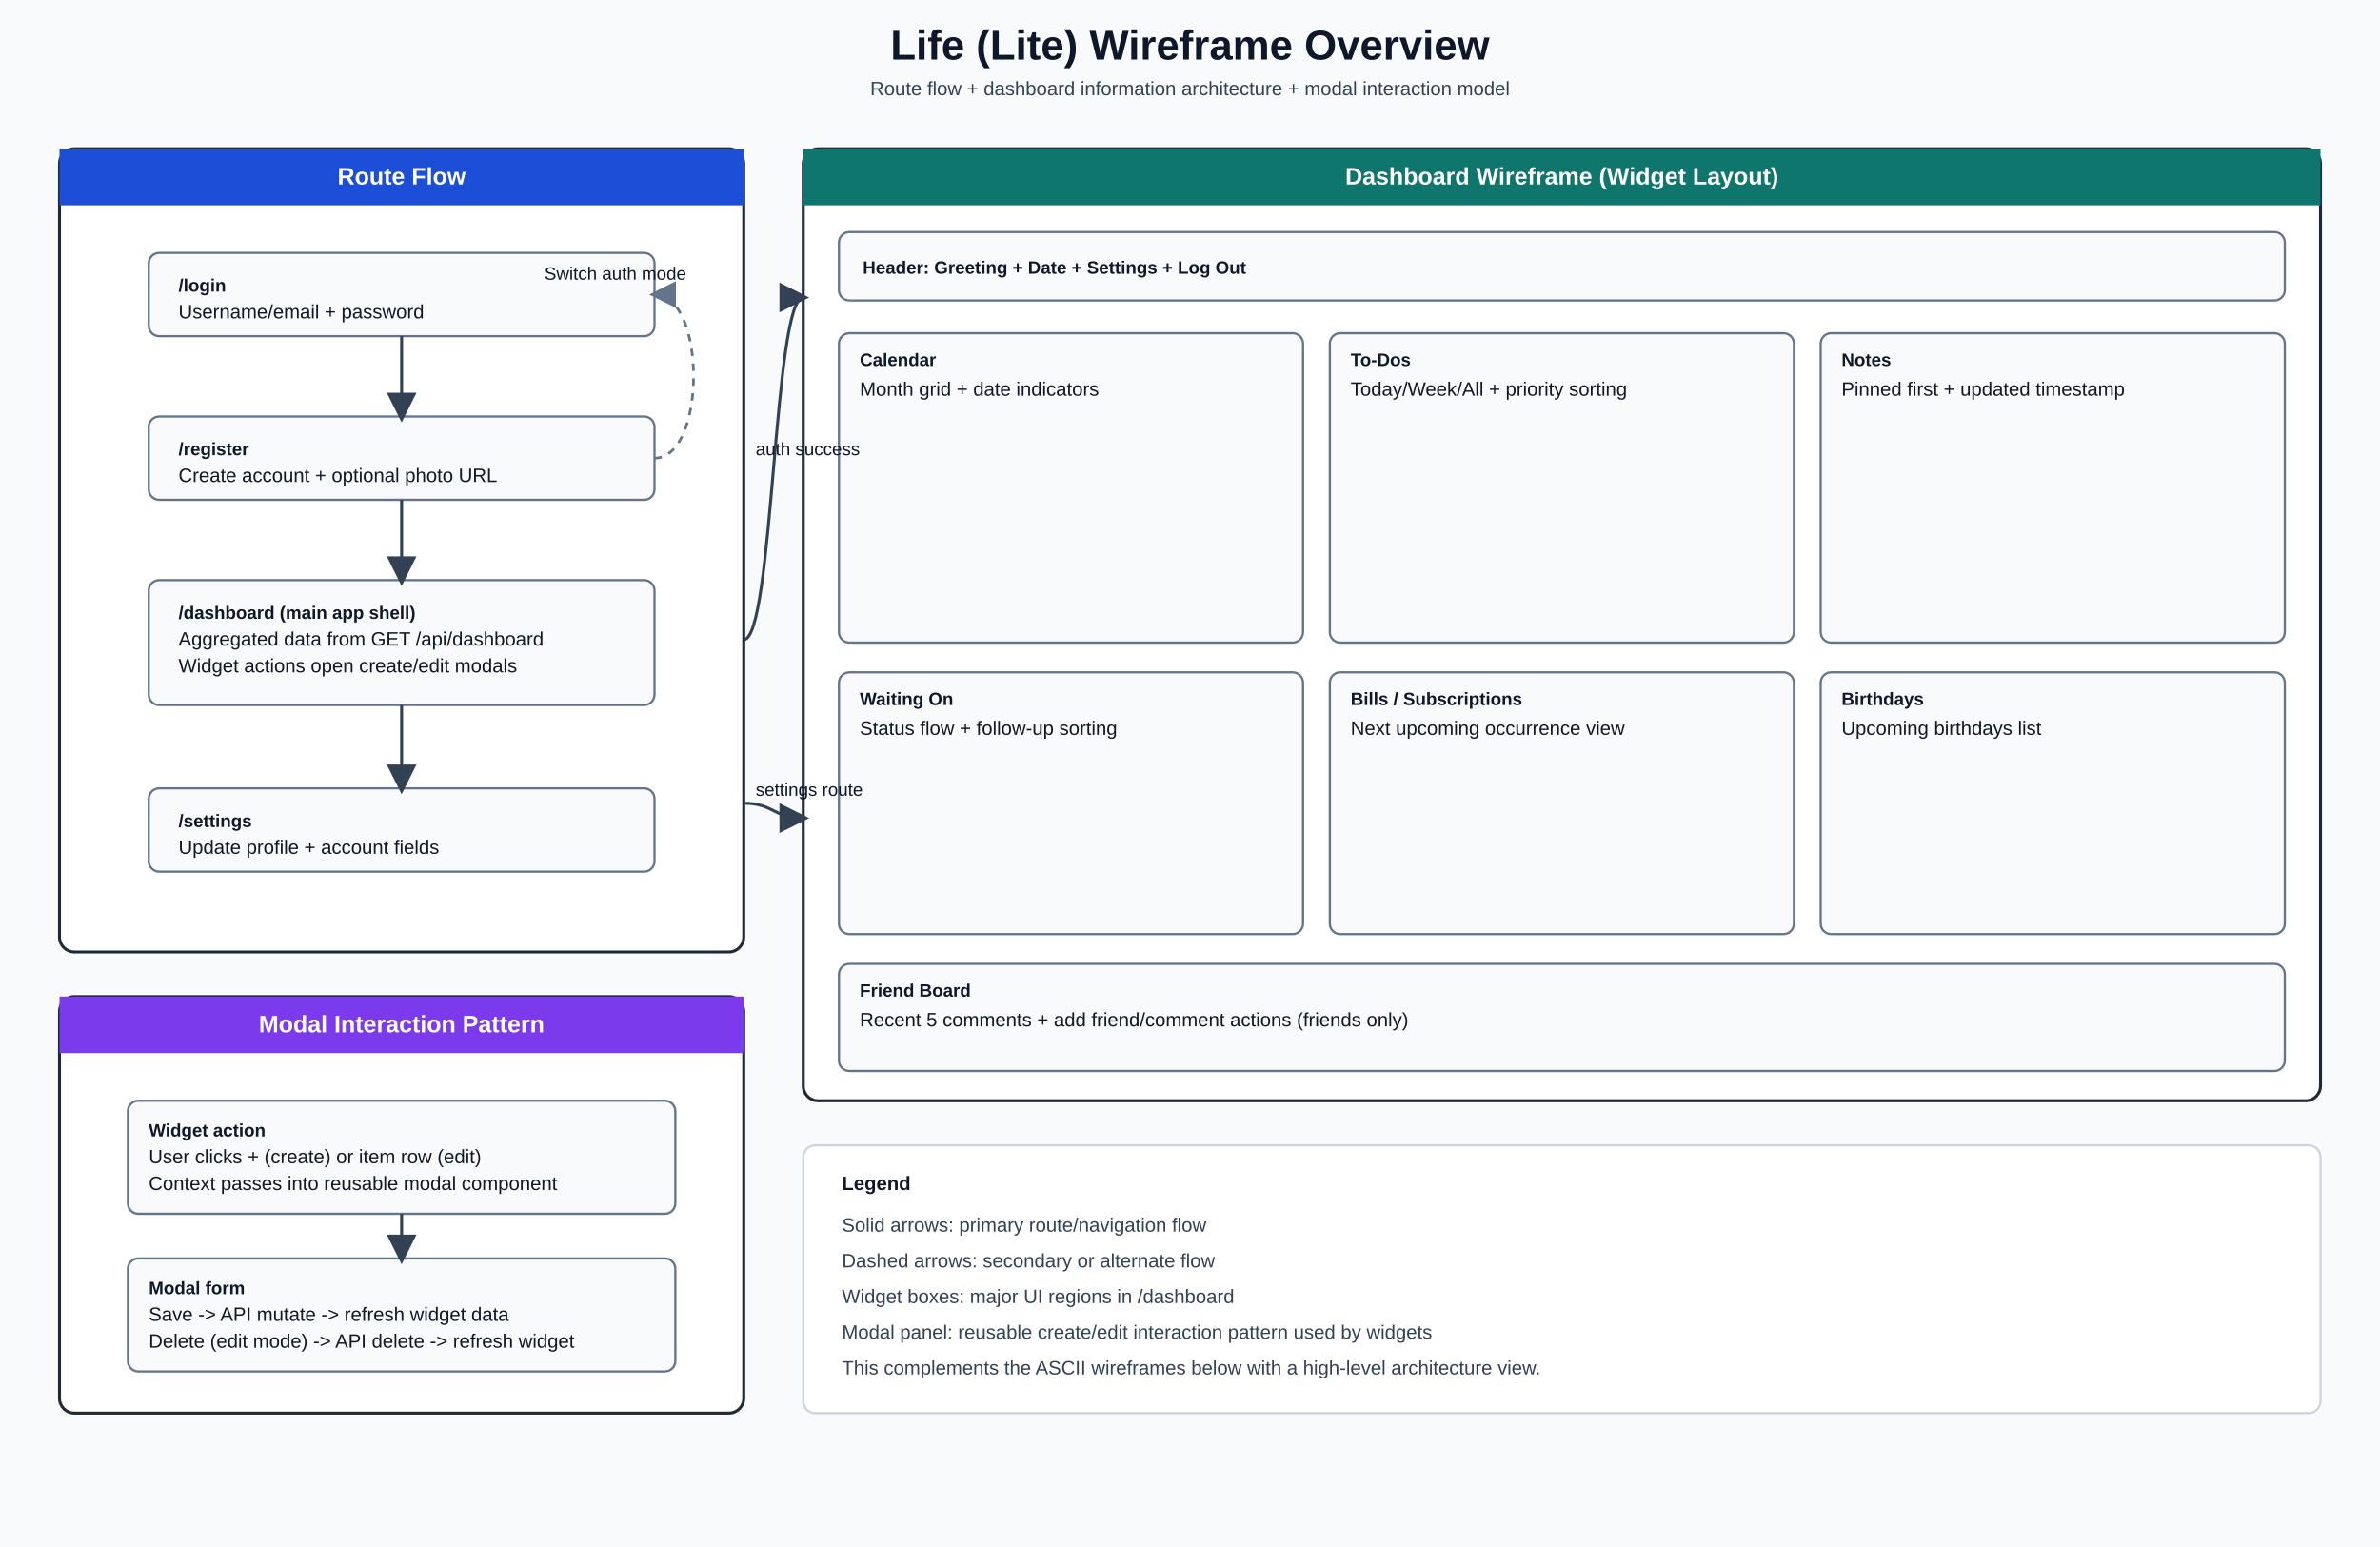
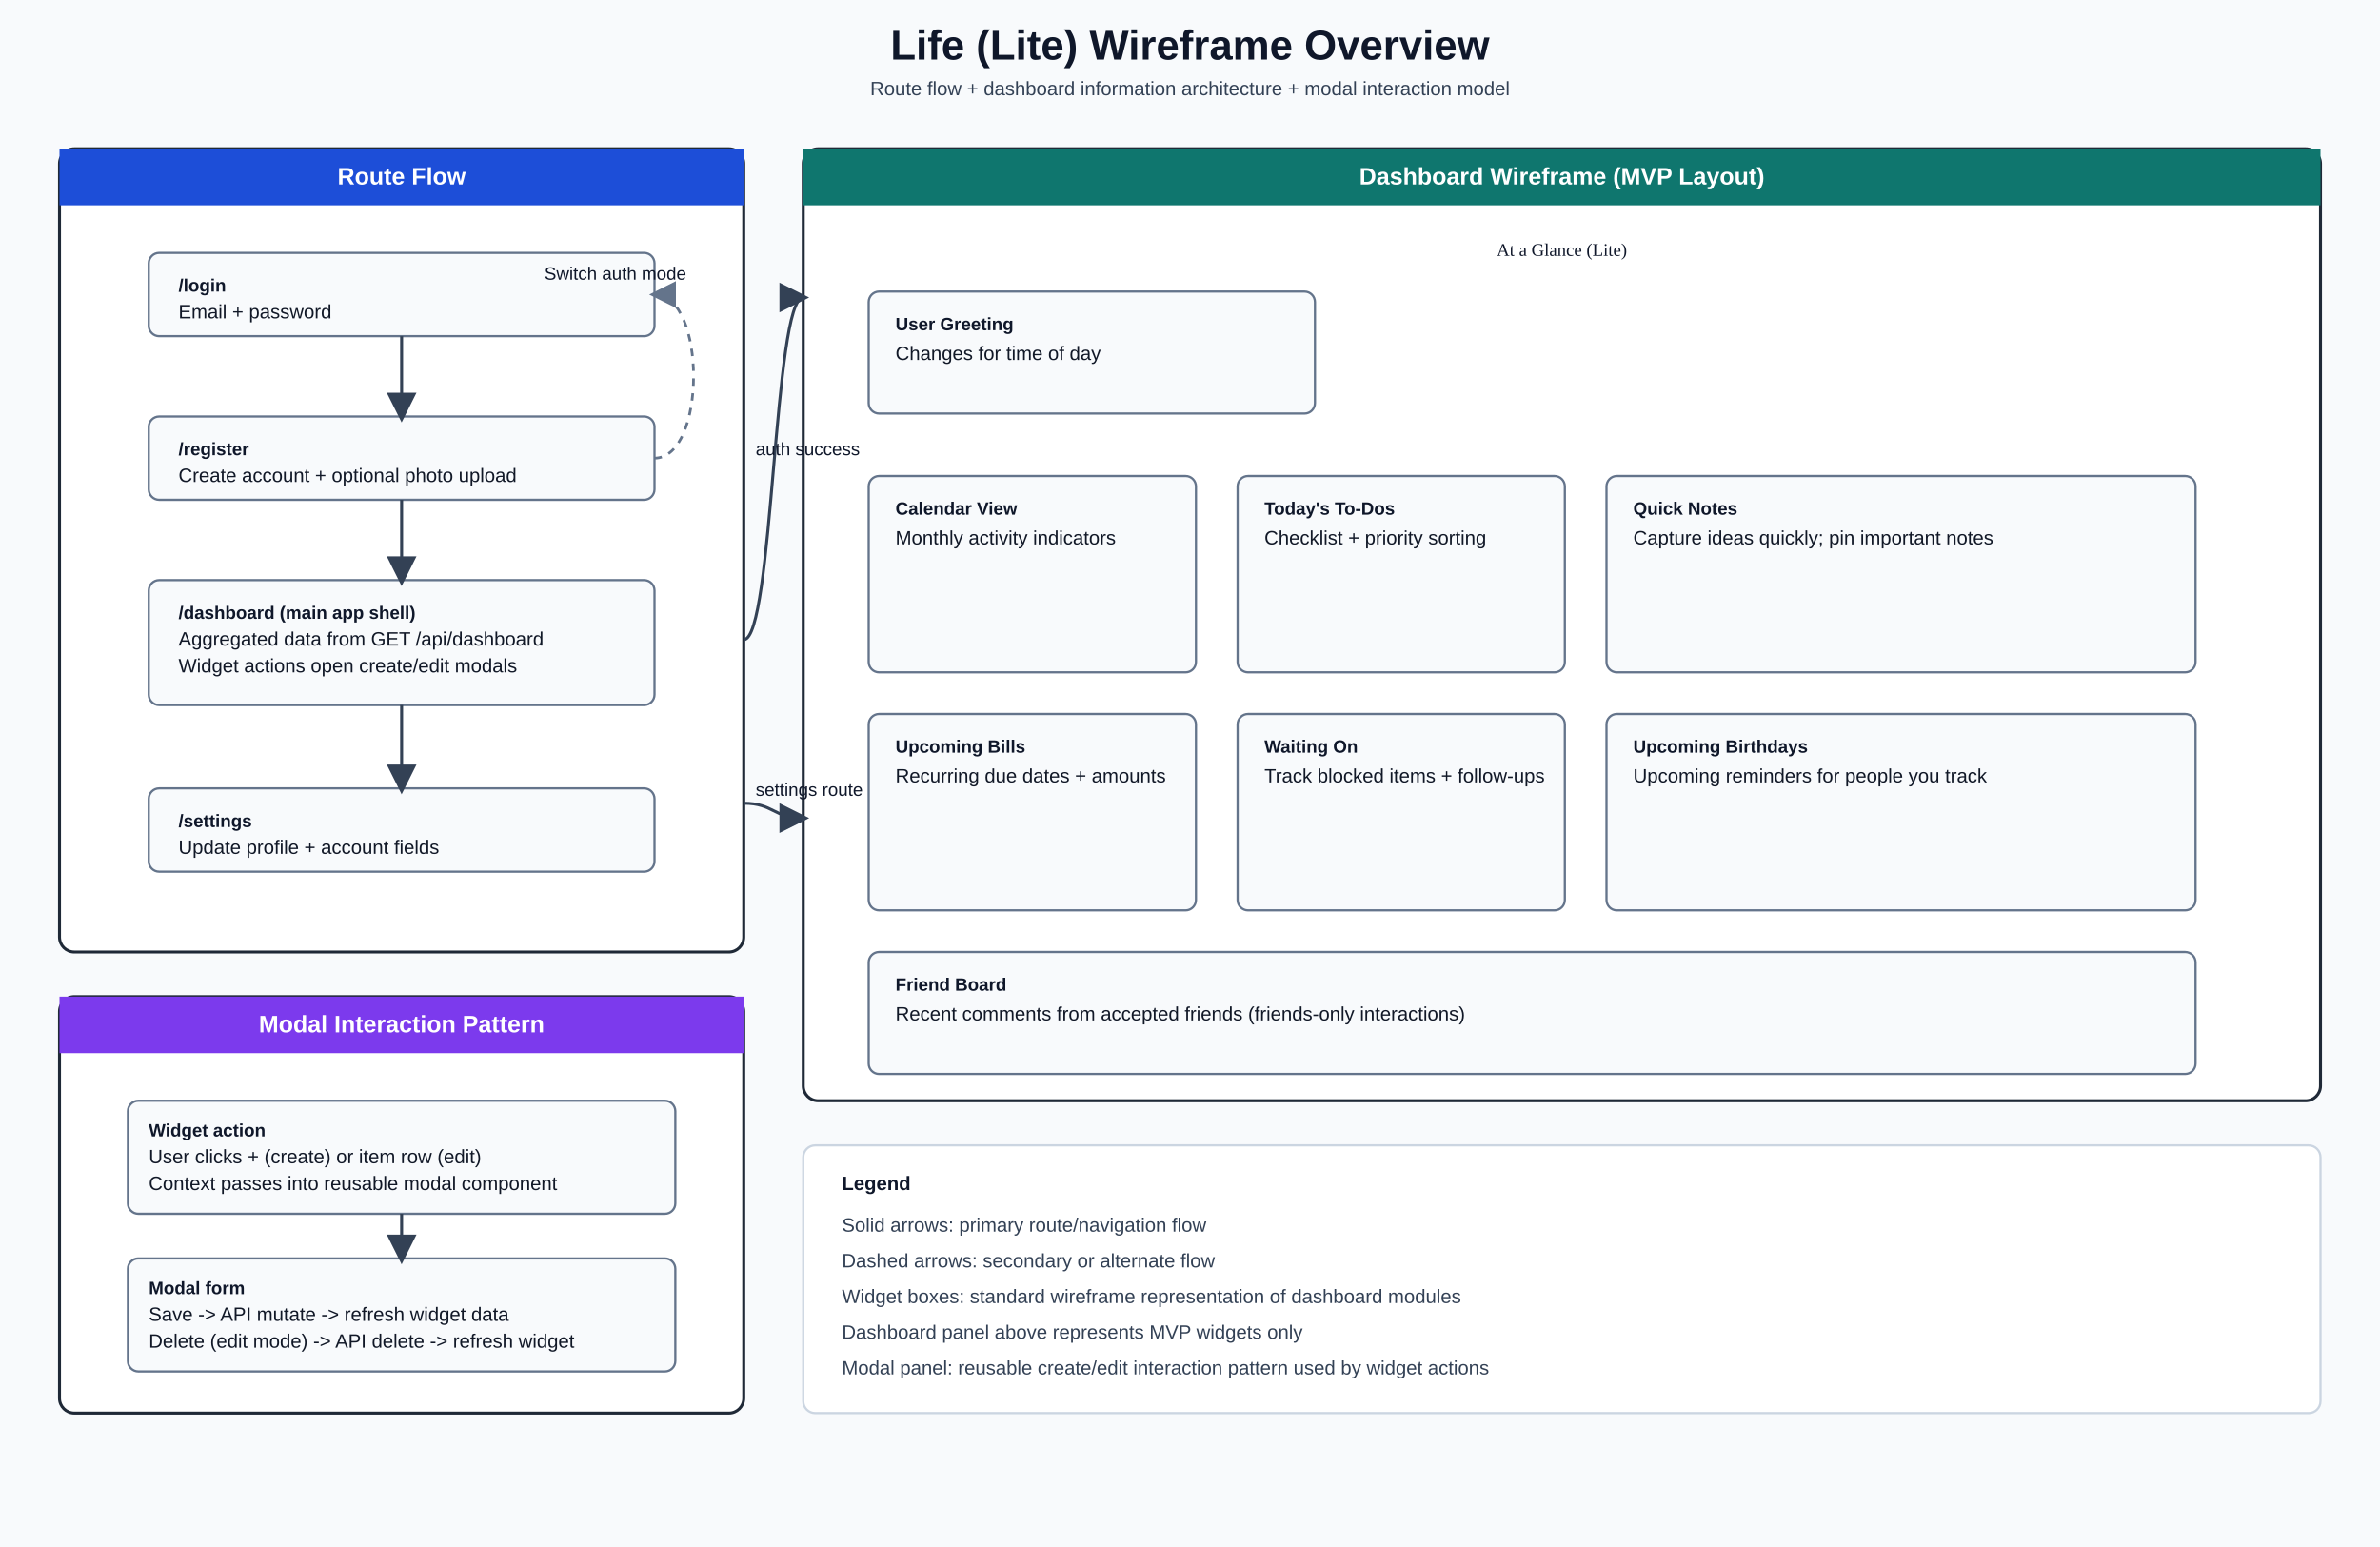
<svg xmlns="http://www.w3.org/2000/svg" width="1600" height="1040" viewBox="0 0 1600 1040" role="img" aria-labelledby="title desc">
  <defs>
    <style>
      .bg { fill: #f8fafc; }
      .title { fill: #0f172a; font: 700 28px Arial, sans-serif; }
      .sub { fill: #334155; font: 13px Arial, sans-serif; }
      .panel { fill: #ffffff; stroke: #1f2937; stroke-width: 2; rx: 10; }
      .panel-title { fill: #ffffff; font: 700 16px Arial, sans-serif; }
      .panel-head-routes { fill: #1d4ed8; }
      .panel-head-dash { fill: #0f766e; }
      .panel-head-modal { fill: #7c3aed; }
      .text { fill: #111827; font: 13px Arial, sans-serif; }
      .widget { fill: #f8fafc; stroke: #64748b; stroke-width: 1.5; rx: 7; }
      .widget-title { fill: #0f172a; font: 700 12px Arial, sans-serif; }
      .arrow { stroke: #334155; stroke-width: 2; fill: none; }
      .muted-arrow { stroke: #64748b; stroke-width: 1.8; fill: none; stroke-dasharray: 5 5; }
      .label { fill: #0f172a; font: 12px Arial, sans-serif; }
      .legend-title { fill: #0f172a; font: 700 13px Arial, sans-serif; }
      .legend-text { fill: #334155; font: 13px Arial, sans-serif; }
+ 
    </style>
    <marker id="arrow" markerWidth="10" markerHeight="10" refX="8" refY="5" orient="auto">
      <path d="M0,0 L10,5 L0,10 z" fill="#334155" />
    </marker>
    <marker id="arrowMuted" markerWidth="10" markerHeight="10" refX="8" refY="5" orient="auto">
      <path d="M0,0 L10,5 L0,10 z" fill="#64748b" />
    </marker>
  </defs>
  <rect class="bg" x="0" y="0" width="1600" height="1040" />
  <text class="title" x="800" y="40" text-anchor="middle">Life (Lite) Wireframe Overview</text>
  <text class="sub" x="800" y="64" text-anchor="middle">Route flow + dashboard information architecture + modal interaction model</text>
  <g transform="translate(40,100)">
    <rect class="panel" width="460" height="540" />
    <rect class="panel-head-routes" width="460" height="38" />
    <text class="panel-title" x="230" y="24" text-anchor="middle">Route Flow</text>
    <rect class="widget" x="60" y="70" width="340" height="56" />
    <text class="widget-title" x="80" y="96">/login</text>
-     <text class="text" x="80" y="114">Username/email + password</text>
+     <text class="text" x="80" y="114">Email + password</text>
    <rect class="widget" x="60" y="180" width="340" height="56" />
    <text class="widget-title" x="80" y="206">/register</text>
-     <text class="text" x="80" y="224">Create account + optional photo URL</text>
+     <text class="text" x="80" y="224">Create account + optional photo upload</text>
    <rect class="widget" x="60" y="290" width="340" height="84" />
    <text class="widget-title" x="80" y="316">/dashboard (main app shell)</text>
    <text class="text" x="80" y="334">Aggregated data from GET /api/dashboard</text>
    <text class="text" x="80" y="352">Widget actions open create/edit modals</text>
    <rect class="widget" x="60" y="430" width="340" height="56" />
    <text class="widget-title" x="80" y="456">/settings</text>
    <text class="text" x="80" y="474">Update profile + account fields</text>
    <path class="arrow" marker-end="url(#arrow)" d="M230,126 L230,180" />
    <path class="arrow" marker-end="url(#arrow)" d="M230,236 L230,290" />
    <path class="arrow" marker-end="url(#arrow)" d="M230,374 L230,430" />
    <path class="muted-arrow" marker-end="url(#arrowMuted)" d="M400,208 C435,208 435,98 400,98" />
    <text class="label" x="326" y="88">Switch auth mode</text>
  </g>
  <g transform="translate(540,100)">
    <rect class="panel" width="1020" height="640" />
    <rect class="panel-head-dash" width="1020" height="38" />
-     <text class="panel-title" x="510" y="24" text-anchor="middle">Dashboard Wireframe (Widget Layout)</text>
-     <rect class="widget" x="24" y="56" width="972" height="46" />
-     <text class="widget-title" x="40" y="84">Header: Greeting + Date + Settings + Log Out</text>
-     <rect class="widget" x="24" y="124" width="312" height="208" />
-     <text class="widget-title" x="38" y="146">Calendar</text>
-     <text class="text" x="38" y="166">Month grid + date indicators</text>
-     <rect class="widget" x="354" y="124" width="312" height="208" />
-     <text class="widget-title" x="368" y="146">To-Dos</text>
-     <text class="text" x="368" y="166">Today/Week/All + priority sorting</text>
-     <rect class="widget" x="684" y="124" width="312" height="208" />
-     <text class="widget-title" x="698" y="146">Notes</text>
-     <text class="text" x="698" y="166">Pinned first + updated timestamp</text>
-     <rect class="widget" x="24" y="352" width="312" height="176" />
-     <text class="widget-title" x="38" y="374">Waiting On</text>
-     <text class="text" x="38" y="394">Status flow + follow-up sorting</text>
-     <rect class="widget" x="354" y="352" width="312" height="176" />
-     <text class="widget-title" x="368" y="374">Bills / Subscriptions</text>
-     <text class="text" x="368" y="394">Next upcoming occurrence view</text>
-     <rect class="widget" x="684" y="352" width="312" height="176" />
-     <text class="widget-title" x="698" y="374">Birthdays</text>
-     <text class="text" x="698" y="394">Upcoming birthdays list</text>
-     <rect class="widget" x="24" y="548" width="972" height="72" />
-     <text class="widget-title" x="38" y="570">Friend Board</text>
-     <text class="text" x="38" y="590">Recent 5 comments + add friend/comment actions (friends only)</text>
+     <text class="panel-title" x="510" y="24" text-anchor="middle">Dashboard Wireframe (MVP Layout)</text>
+     <text x="510" y="72" text-anchor="middle" fill="#0f172a" font="700 24px Arial, sans-serif">At a Glance (Lite)</text>
+     <rect class="widget" x="44" y="96" width="300" height="82" />
+     <text class="widget-title" x="62" y="122">User Greeting</text>
+     <text class="text" x="62" y="142">Changes for time of day</text>
+     <rect class="widget" x="44" y="220" width="220" height="132" />
+     <text class="widget-title" x="62" y="246">Calendar View</text>
+     <text class="text" x="62" y="266">Monthly activity indicators</text>
+     <rect class="widget" x="292" y="220" width="220" height="132" />
+     <text class="widget-title" x="310" y="246">Today's To-Dos</text>
+     <text class="text" x="310" y="266">Checklist + priority sorting</text>
+     <rect class="widget" x="540" y="220" width="396" height="132" />
+     <text class="widget-title" x="558" y="246">Quick Notes</text>
+     <text class="text" x="558" y="266">Capture ideas quickly; pin important notes</text>
+     <rect class="widget" x="44" y="380" width="220" height="132" />
+     <text class="widget-title" x="62" y="406">Upcoming Bills</text>
+     <text class="text" x="62" y="426">Recurring due dates + amounts</text>
+     <rect class="widget" x="292" y="380" width="220" height="132" />
+     <text class="widget-title" x="310" y="406">Waiting On</text>
+     <text class="text" x="310" y="426">Track blocked items + follow-ups</text>
+     <rect class="widget" x="540" y="380" width="396" height="132" />
+     <text class="widget-title" x="558" y="406">Upcoming Birthdays</text>
+     <text class="text" x="558" y="426">Upcoming reminders for people you track</text>
+     <rect class="widget" x="44" y="540" width="892" height="82" />
+     <text class="widget-title" x="62" y="566">Friend Board</text>
+     <text class="text" x="62" y="586">Recent comments from accepted friends (friends-only interactions)</text>
  </g>
  <g transform="translate(40,670)">
    <rect class="panel" width="460" height="280" />
    <rect class="panel-head-modal" width="460" height="38" />
    <text class="panel-title" x="230" y="24" text-anchor="middle">Modal Interaction Pattern</text>
    <rect class="widget" x="46" y="70" width="368" height="76" />
    <text class="widget-title" x="60" y="94">Widget action</text>
    <text class="text" x="60" y="112">User clicks + (create) or item row (edit)</text>
    <text class="text" x="60" y="130">Context passes into reusable modal component</text>
    <rect class="widget" x="46" y="176" width="368" height="76" />
    <text class="widget-title" x="60" y="200">Modal form</text>
    <text class="text" x="60" y="218">Save -&gt; API mutate -&gt; refresh widget data</text>
    <text class="text" x="60" y="236">Delete (edit mode) -&gt; API delete -&gt; refresh widget</text>
    <path class="arrow" marker-end="url(#arrow)" d="M230,146 L230,176" />
  </g>
  <path class="arrow" marker-end="url(#arrow)" d="M500,430 C520,430 520,200 540,200" />
  <text class="label" x="508" y="306">auth success</text>
  <path class="arrow" marker-end="url(#arrow)" d="M500,540 C520,540 520,550 540,550" />
  <text class="label" x="508" y="535">settings route</text>
  <rect x="540" y="770" width="1020" height="180" fill="#ffffff" stroke="#cbd5e1" stroke-width="1.5" rx="8" />
  <text class="legend-title" x="566" y="800">Legend</text>
  <text class="legend-text" x="566" y="828">Solid arrows: primary route/navigation flow</text>
  <text class="legend-text" x="566" y="852">Dashed arrows: secondary or alternate flow</text>
-   <text class="legend-text" x="566" y="876">Widget boxes: major UI regions in /dashboard</text>
-   <text class="legend-text" x="566" y="900">Modal panel: reusable create/edit interaction pattern used by widgets</text>
-   <text class="legend-text" x="566" y="924">This complements the ASCII wireframes below with a high-level architecture view.</text>
+   <text class="legend-text" x="566" y="876">Widget boxes: standard wireframe representation of dashboard modules</text>
+   <text class="legend-text" x="566" y="900">Dashboard panel above represents MVP widgets only</text>
+   <text class="legend-text" x="566" y="924">Modal panel: reusable create/edit interaction pattern used by widget actions</text>
</svg>
